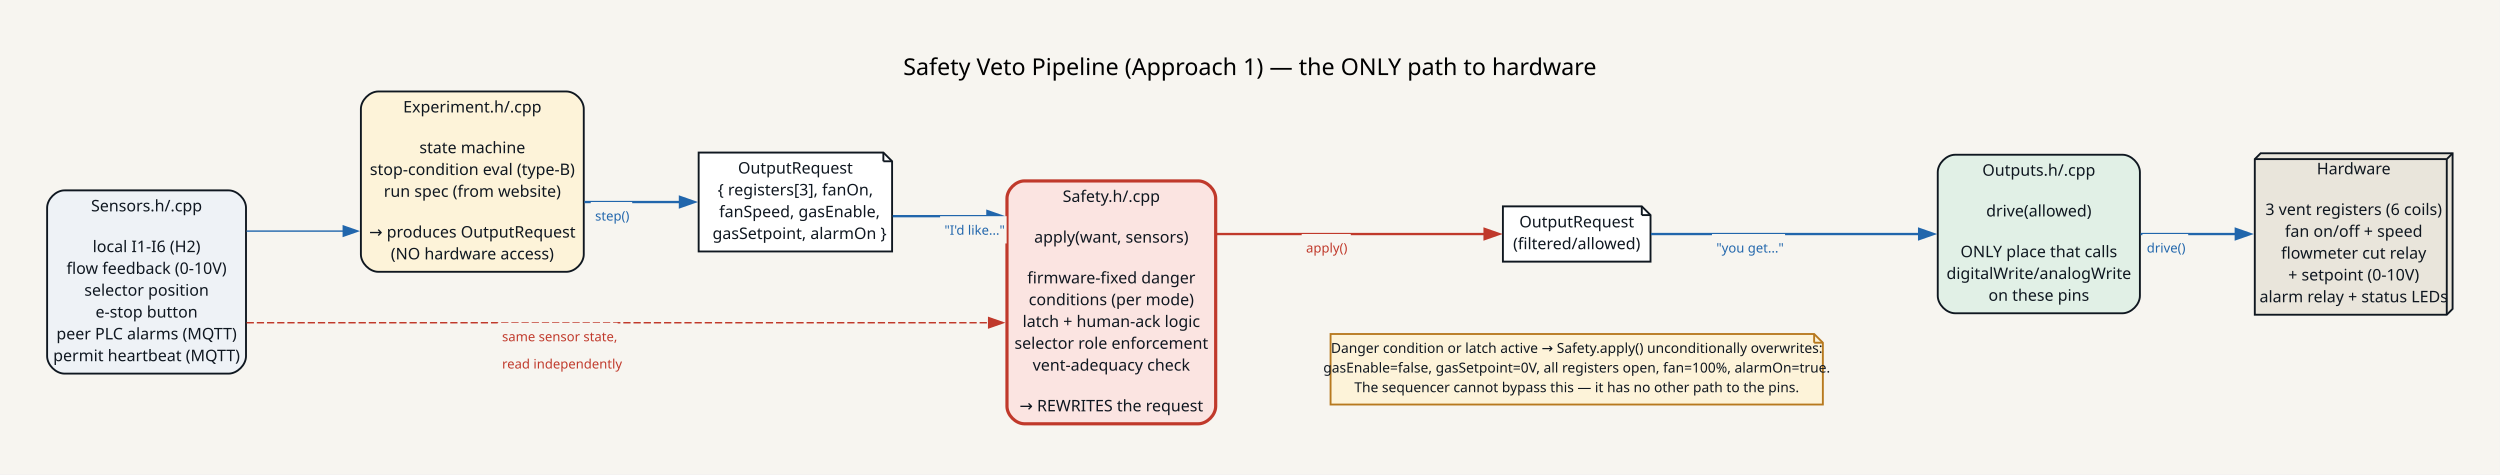
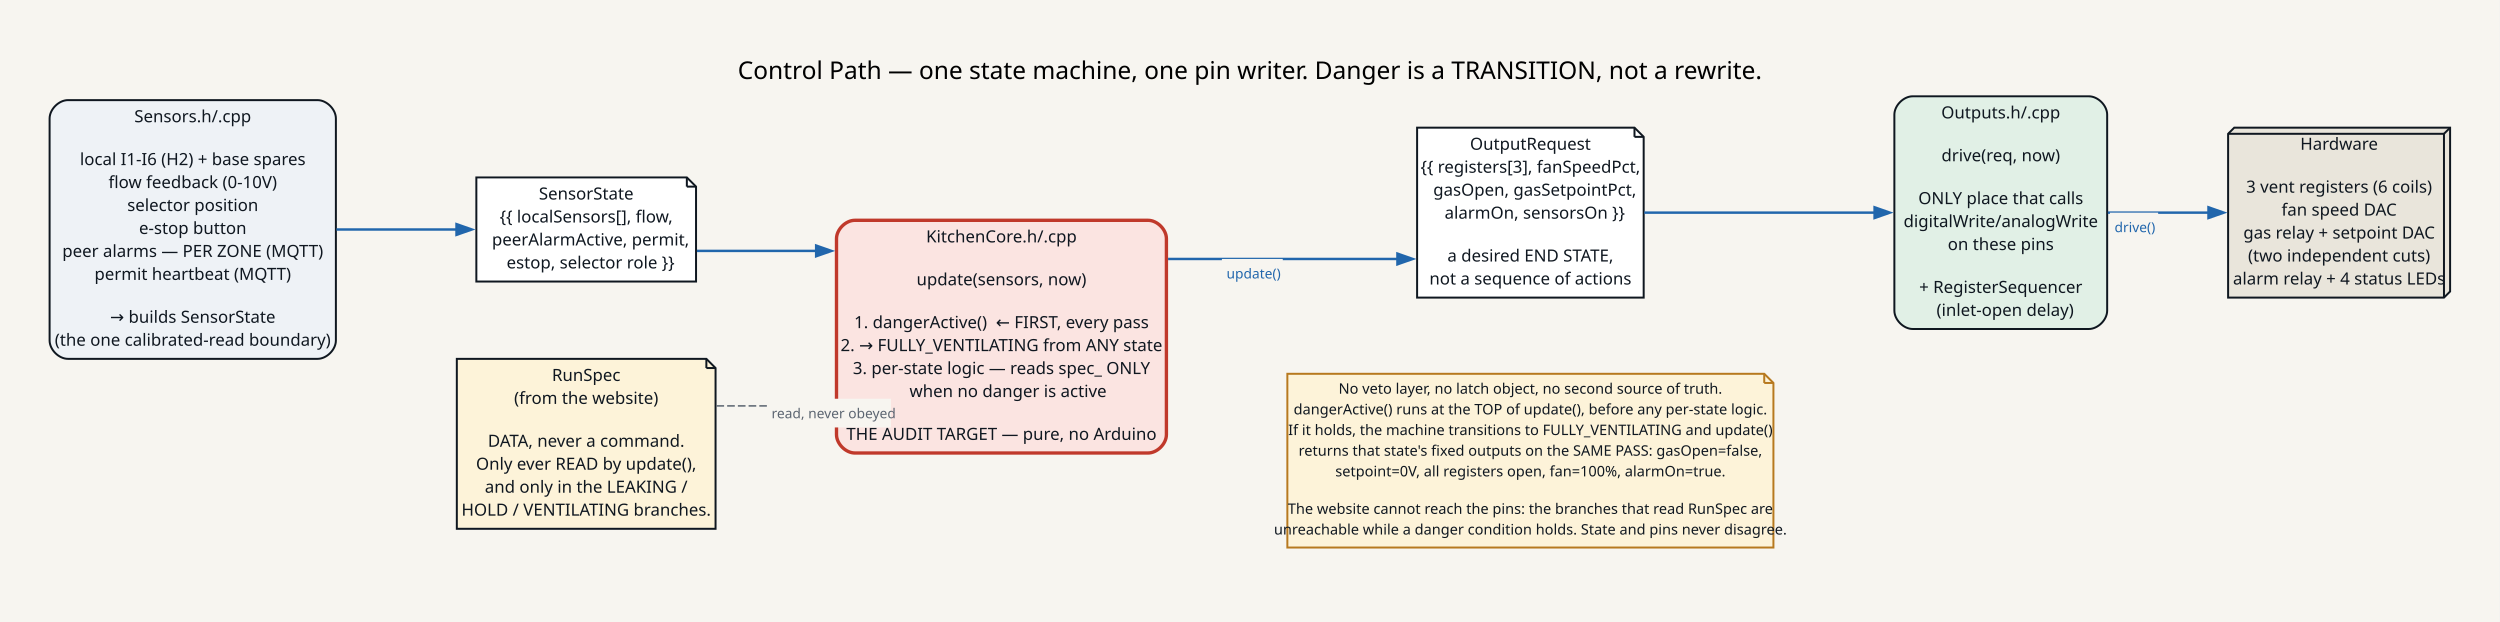
- <svg xmlns="http://www.w3.org/2000/svg" width="1719pt" height="326pt" viewBox="0.00 0.00 1719.00 326.00">
-   <g id="graph0" class="graph" transform="scale(1 1) rotate(0) translate(32.4 293.9)">
-     <polygon fill="#f7f5f0" stroke="none" points="-32.4,32.4 -32.4,-293.9 1686.4,-293.9 1686.4,32.4 -32.4,32.4" />
-     <text xml:space="preserve" text-anchor="middle" x="827" y="-242.3" font-family="Segoe UI Semibold" font-size="16.00">Safety Veto Pipeline (Approach 1) — the ONLY path to hardware</text>
+ <svg xmlns="http://www.w3.org/2000/svg" width="1633pt" height="406pt" viewBox="0.00 0.00 1633.00 406.00">
+   <g id="graph0" class="graph" transform="scale(1 1) rotate(0) translate(32.4 373.9)">
+     <polygon fill="#f7f5f0" stroke="none" points="-32.4,32.4 -32.4,-373.9 1600.4,-373.9 1600.4,32.4 -32.4,32.4" />
+     <text xml:space="preserve" text-anchor="middle" x="784" y="-322.3" font-family="Segoe UI Semibold" font-size="16.00">Control Path — one state machine, one pin writer. Danger is a TRANSITION, not a rewrite.</text>
    <g id="clust1" class="cluster">
-       <polygon fill="#f7f5f0" stroke="none" points="874.5,-8 874.5,-72 1229,-72 1229,-8 874.5,-8" />
+       <polygon fill="#f7f5f0" stroke="none" points="800.5,-8 800.5,-138 1134,-138 1134,-8 800.5,-8" />
    </g>
    <g id="node1" class="node">
-       <path fill="#eef2f6" stroke="#0f1720" stroke-width="1.3" d="M124.75,-163C124.75,-163 12,-163 12,-163 6,-163 0,-157 0,-151 0,-151 0,-49 0,-49 0,-43 6,-37 12,-37 12,-37 124.75,-37 124.75,-37 130.75,-37 136.75,-43 136.75,-49 136.75,-49 136.75,-151 136.75,-151 136.75,-157 130.75,-163 124.75,-163" />
-       <text xml:space="preserve" text-anchor="middle" x="68.38" y="-148.55" font-family="Segoe UI" font-size="11.00" fill="#0f1720">Sensors.h/.cpp</text>
-       <text xml:space="preserve" text-anchor="middle" x="68.38" y="-120.55" font-family="Segoe UI" font-size="11.00" fill="#0f1720">local I1-I6 (H2)</text>
-       <text xml:space="preserve" text-anchor="middle" x="68.38" y="-105.55" font-family="Segoe UI" font-size="11.00" fill="#0f1720">flow feedback (0-10V)</text>
-       <text xml:space="preserve" text-anchor="middle" x="68.38" y="-90.55" font-family="Segoe UI" font-size="11.00" fill="#0f1720">selector position</text>
-       <text xml:space="preserve" text-anchor="middle" x="68.38" y="-75.55" font-family="Segoe UI" font-size="11.00" fill="#0f1720">e-stop button</text>
-       <text xml:space="preserve" text-anchor="middle" x="68.38" y="-60.55" font-family="Segoe UI" font-size="11.00" fill="#0f1720">peer PLC alarms (MQTT)</text>
-       <text xml:space="preserve" text-anchor="middle" x="68.38" y="-45.55" font-family="Segoe UI" font-size="11.00" fill="#0f1720">permit heartbeat (MQTT)</text>
+       <path fill="#eef2f6" stroke="#0f1720" stroke-width="1.3" d="M175,-308.5C175,-308.5 12,-308.5 12,-308.5 6,-308.5 0,-302.5 0,-296.5 0,-296.5 0,-151.5 0,-151.5 0,-145.5 6,-139.5 12,-139.5 12,-139.5 175,-139.5 175,-139.5 181,-139.5 187,-145.5 187,-151.5 187,-151.5 187,-296.5 187,-296.5 187,-302.5 181,-308.5 175,-308.5" />
+       <text xml:space="preserve" text-anchor="middle" x="93.5" y="-294.05" font-family="Segoe UI" font-size="11.00" fill="#0f1720">Sensors.h/.cpp</text>
+       <text xml:space="preserve" text-anchor="middle" x="93.5" y="-266.05" font-family="Segoe UI" font-size="11.00" fill="#0f1720">local I1-I6 (H2) + base spares</text>
+       <text xml:space="preserve" text-anchor="middle" x="93.5" y="-251.05" font-family="Segoe UI" font-size="11.00" fill="#0f1720">flow feedback (0-10V)</text>
+       <text xml:space="preserve" text-anchor="middle" x="93.5" y="-236.05" font-family="Segoe UI" font-size="11.00" fill="#0f1720">selector position</text>
+       <text xml:space="preserve" text-anchor="middle" x="93.5" y="-221.05" font-family="Segoe UI" font-size="11.00" fill="#0f1720">e-stop button</text>
+       <text xml:space="preserve" text-anchor="middle" x="93.5" y="-206.05" font-family="Segoe UI" font-size="11.00" fill="#0f1720">peer alarms — PER ZONE (MQTT)</text>
+       <text xml:space="preserve" text-anchor="middle" x="93.5" y="-191.05" font-family="Segoe UI" font-size="11.00" fill="#0f1720">permit heartbeat (MQTT)</text>
+       <text xml:space="preserve" text-anchor="middle" x="93.5" y="-163.05" font-family="Segoe UI" font-size="11.00" fill="#0f1720">→ builds SensorState</text>
+       <text xml:space="preserve" text-anchor="middle" x="93.5" y="-148.05" font-family="Segoe UI" font-size="11.00" fill="#0f1720">(the one calibrated-read boundary)</text>
    </g>
    <g id="node2" class="node">
-       <path fill="#fdf3d9" stroke="#0f1720" stroke-width="1.3" d="M357,-231C357,-231 227.75,-231 227.75,-231 221.75,-231 215.75,-225 215.75,-219 215.75,-219 215.75,-119 215.75,-119 215.75,-113 221.75,-107 227.75,-107 227.75,-107 357,-107 357,-107 363,-107 369,-113 369,-119 369,-119 369,-219 369,-219 369,-225 363,-231 357,-231" />
-       <text xml:space="preserve" text-anchor="middle" x="292.38" y="-216.55" font-family="Segoe UI" font-size="11.00" fill="#0f1720">Experiment.h/.cpp</text>
-       <text xml:space="preserve" text-anchor="middle" x="292.38" y="-188.55" font-family="Segoe UI" font-size="11.00" fill="#0f1720">state machine</text>
-       <text xml:space="preserve" text-anchor="middle" x="292.38" y="-173.55" font-family="Segoe UI" font-size="11.00" fill="#0f1720">stop-condition eval (type-B)</text>
-       <text xml:space="preserve" text-anchor="middle" x="292.38" y="-158.55" font-family="Segoe UI" font-size="11.00" fill="#0f1720">run spec (from website)</text>
-       <text xml:space="preserve" text-anchor="middle" x="292.38" y="-130.55" font-family="Segoe UI" font-size="11.00" fill="#0f1720">→ produces OutputRequest</text>
-       <text xml:space="preserve" text-anchor="middle" x="292.38" y="-115.55" font-family="Segoe UI" font-size="11.00" fill="#0f1720">(NO hardware access)</text>
+       <polygon fill="#ffffff" stroke="#0f1720" stroke-width="1.3" points="416.25,-258 278.75,-258 278.75,-190 422.25,-190 422.25,-252 416.25,-258" />
+       <polyline fill="none" stroke="#0f1720" stroke-width="1.3" points="416.25,-258 416.25,-252" />
+       <polyline fill="none" stroke="#0f1720" stroke-width="1.3" points="422.25,-252 416.25,-252" />
+       <text xml:space="preserve" text-anchor="middle" x="350.5" y="-243.55" font-family="Segoe UI" font-size="11.00" fill="#0f1720">SensorState</text>
+       <text xml:space="preserve" text-anchor="middle" x="350.5" y="-228.55" font-family="Segoe UI" font-size="11.00" fill="#0f1720">{{ localSensors[], flow,</text>
+       <text xml:space="preserve" text-anchor="middle" x="350.5" y="-213.55" font-family="Segoe UI" font-size="11.00" fill="#0f1720">  peerAlarmActive, permit,</text>
+       <text xml:space="preserve" text-anchor="middle" x="350.5" y="-198.55" font-family="Segoe UI" font-size="11.00" fill="#0f1720">  estop, selector role }}</text>
    </g>
    <g id="edge1" class="edge">
-       <path fill="none" stroke="#2166ac" d="M137.1,-135C137.1,-135 203.66,-135 203.66,-135" />
-       <polygon fill="#2166ac" stroke="#2166ac" points="203.66,-138.5 213.66,-135 203.66,-131.5 203.66,-138.5" />
+       <path fill="none" stroke="#2166ac" stroke-width="1.6" d="M187.37,-224C187.37,-224 265.79,-224 265.79,-224" />
+       <polygon fill="#2166ac" stroke="#2166ac" stroke-width="1.6" points="265.79,-227.5 275.79,-224 265.79,-220.5 265.79,-227.5" />
+     </g>
+     <g id="node3" class="node">
+       <path fill="#fbe4e1" stroke="#c0392b" stroke-width="2.2" d="M717.5,-230C717.5,-230 526,-230 526,-230 520,-230 514,-224 514,-218 514,-218 514,-90 514,-90 514,-84 520,-78 526,-78 526,-78 717.5,-78 717.5,-78 723.5,-78 729.5,-84 729.5,-90 729.5,-90 729.5,-218 729.5,-218 729.5,-224 723.5,-230 717.5,-230" />
+       <text xml:space="preserve" text-anchor="middle" x="621.75" y="-215.55" font-family="Segoe UI" font-size="11.00" fill="#0f1720">KitchenCore.h/.cpp</text>
+       <text xml:space="preserve" text-anchor="middle" x="621.75" y="-187.55" font-family="Segoe UI" font-size="11.00" fill="#0f1720">update(sensors, now)</text>
+       <text xml:space="preserve" text-anchor="middle" x="621.75" y="-159.55" font-family="Segoe UI" font-size="11.00" fill="#0f1720">1. dangerActive()  ← FIRST, every pass</text>
+       <text xml:space="preserve" text-anchor="middle" x="621.75" y="-144.55" font-family="Segoe UI" font-size="11.00" fill="#0f1720">2. → FULLY_VENTILATING from ANY state</text>
+       <text xml:space="preserve" text-anchor="middle" x="621.75" y="-129.55" font-family="Segoe UI" font-size="11.00" fill="#0f1720">3. per-state logic — reads spec_ ONLY</text>
+       <text xml:space="preserve" text-anchor="middle" x="621.75" y="-114.55" font-family="Segoe UI" font-size="11.00" fill="#0f1720">   when no danger is active</text>
+       <text xml:space="preserve" text-anchor="middle" x="621.75" y="-86.55" font-family="Segoe UI" font-size="11.00" fill="#0f1720">THE AUDIT TARGET — pure, no Arduino</text>
+     </g>
+     <g id="edge2" class="edge">
+       <path fill="none" stroke="#2166ac" stroke-width="1.6" d="M422.83,-210C422.83,-210 500.71,-210 500.71,-210" />
+       <polygon fill="#2166ac" stroke="#2166ac" stroke-width="1.6" points="500.71,-213.5 510.71,-210 500.71,-206.5 500.71,-213.5" />
    </g>
    <g id="node4" class="node">
-       <path fill="#fbe4e1" stroke="#c0392b" stroke-width="2.2" d="M791.5,-169.5C791.5,-169.5 672,-169.5 672,-169.5 666,-169.5 660,-163.5 660,-157.5 660,-157.5 660,-14.5 660,-14.5 660,-8.5 666,-2.5 672,-2.5 672,-2.5 791.5,-2.5 791.5,-2.5 797.5,-2.5 803.5,-8.5 803.5,-14.5 803.5,-14.5 803.5,-157.5 803.5,-157.5 803.5,-163.5 797.5,-169.5 791.5,-169.5" />
-       <text xml:space="preserve" text-anchor="middle" x="731.75" y="-155.05" font-family="Segoe UI" font-size="11.00" fill="#0f1720">Safety.h/.cpp</text>
-       <text xml:space="preserve" text-anchor="middle" x="731.75" y="-127.05" font-family="Segoe UI" font-size="11.00" fill="#0f1720">apply(want, sensors)</text>
-       <text xml:space="preserve" text-anchor="middle" x="731.75" y="-99.05" font-family="Segoe UI" font-size="11.00" fill="#0f1720">firmware-fixed danger</text>
-       <text xml:space="preserve" text-anchor="middle" x="731.75" y="-84.05" font-family="Segoe UI" font-size="11.00" fill="#0f1720">conditions (per mode)</text>
-       <text xml:space="preserve" text-anchor="middle" x="731.75" y="-69.05" font-family="Segoe UI" font-size="11.00" fill="#0f1720">latch + human-ack logic</text>
-       <text xml:space="preserve" text-anchor="middle" x="731.75" y="-54.05" font-family="Segoe UI" font-size="11.00" fill="#0f1720">selector role enforcement</text>
-       <text xml:space="preserve" text-anchor="middle" x="731.75" y="-39.05" font-family="Segoe UI" font-size="11.00" fill="#0f1720">vent-adequacy check</text>
-       <text xml:space="preserve" text-anchor="middle" x="731.75" y="-11.05" font-family="Segoe UI" font-size="11.00" fill="#0f1720">→ REWRITES the request</text>
-     </g>
-     <g id="edge2" class="edge">
-       <path fill="none" stroke="#c0392b" stroke-dasharray="5,2" d="M137.18,-72C137.18,-72 647.42,-72 647.42,-72" />
-       <polygon fill="#c0392b" stroke="#c0392b" points="647.42,-75.5 657.42,-72 647.42,-68.5 647.42,-75.5" />
-       <polygon fill="#f7f5f0" stroke="none" points="309.8,-34.5 309.8,-72 392.3,-72 392.3,-34.5 309.8,-34.5" />
-       <text xml:space="preserve" text-anchor="start" x="312.8" y="-59.25" font-family="Segoe UI" font-size="9.00" fill="#c0392b">same sensor state,</text>
-       <text xml:space="preserve" text-anchor="start" x="312.8" y="-40.5" font-family="Segoe UI" font-size="9.00" fill="#c0392b">read independently</text>
-     </g>
-     <g id="node3" class="node">
-       <polygon fill="#ffffff" stroke="#0f1720" stroke-width="1.3" points="575,-189 448,-189 448,-121 581,-121 581,-183 575,-189" />
-       <polyline fill="none" stroke="#0f1720" stroke-width="1.3" points="575,-189 575,-183" />
-       <polyline fill="none" stroke="#0f1720" stroke-width="1.3" points="581,-183 575,-183" />
-       <text xml:space="preserve" text-anchor="middle" x="514.5" y="-174.55" font-family="Segoe UI" font-size="11.00" fill="#0f1720">OutputRequest</text>
-       <text xml:space="preserve" text-anchor="middle" x="514.5" y="-159.55" font-family="Segoe UI" font-size="11.00" fill="#0f1720">{ registers[3], fanOn,</text>
-       <text xml:space="preserve" text-anchor="middle" x="514.5" y="-144.55" font-family="Segoe UI" font-size="11.00" fill="#0f1720">  fanSpeed, gasEnable,</text>
-       <text xml:space="preserve" text-anchor="middle" x="514.5" y="-129.55" font-family="Segoe UI" font-size="11.00" fill="#0f1720">  gasSetpoint, alarmOn }</text>
+       <polygon fill="#ffffff" stroke="#0f1720" stroke-width="1.3" points="1035.25,-290.5 893.25,-290.5 893.25,-179.5 1041.25,-179.5 1041.25,-284.5 1035.25,-290.5" />
+       <polyline fill="none" stroke="#0f1720" stroke-width="1.3" points="1035.25,-290.5 1035.25,-284.5" />
+       <polyline fill="none" stroke="#0f1720" stroke-width="1.3" points="1041.25,-284.5 1035.25,-284.5" />
+       <text xml:space="preserve" text-anchor="middle" x="967.25" y="-276.05" font-family="Segoe UI" font-size="11.00" fill="#0f1720">OutputRequest</text>
+       <text xml:space="preserve" text-anchor="middle" x="967.25" y="-261.05" font-family="Segoe UI" font-size="11.00" fill="#0f1720">{{ registers[3], fanSpeedPct,</text>
+       <text xml:space="preserve" text-anchor="middle" x="967.25" y="-246.05" font-family="Segoe UI" font-size="11.00" fill="#0f1720">  gasOpen, gasSetpointPct,</text>
+       <text xml:space="preserve" text-anchor="middle" x="967.25" y="-231.05" font-family="Segoe UI" font-size="11.00" fill="#0f1720">  alarmOn, sensorsOn }}</text>
+       <text xml:space="preserve" text-anchor="middle" x="967.25" y="-203.05" font-family="Segoe UI" font-size="11.00" fill="#0f1720">a desired END STATE,</text>
+       <text xml:space="preserve" text-anchor="middle" x="967.25" y="-188.05" font-family="Segoe UI" font-size="11.00" fill="#0f1720">not a sequence of actions</text>
    </g>
    <g id="edge3" class="edge">
-       <path fill="none" stroke="#2166ac" stroke-width="1.6" d="M369.44,-155C369.44,-155 435.14,-155 435.14,-155" />
-       <polygon fill="#2166ac" stroke="#2166ac" stroke-width="1.6" points="435.14,-158.5 445.14,-155 435.14,-151.5 435.14,-158.5" />
-       <polygon fill="#f7f5f0" stroke="none" points="373.79,-136.25 373.79,-155 402.29,-155 402.29,-136.25 373.79,-136.25" />
-       <text xml:space="preserve" text-anchor="start" x="376.79" y="-142.25" font-family="Segoe UI" font-size="9.00" fill="#2166ac">step()</text>
+       <path fill="none" stroke="#2166ac" stroke-width="1.6" d="M730.59,-204.75C730.59,-204.75 880.4,-204.75 880.4,-204.75" />
+       <polygon fill="#2166ac" stroke="#2166ac" stroke-width="1.6" points="880.4,-208.25 890.4,-204.75 880.4,-201.25 880.4,-208.25" />
+       <polygon fill="#f7f5f0" stroke="none" points="765.75,-186 765.75,-204.75 805.5,-204.75 805.5,-186 765.75,-186" />
+       <text xml:space="preserve" text-anchor="start" x="768.75" y="-192" font-family="Segoe UI" font-size="9.00" fill="#2166ac">update()</text>
+     </g>
+     <g id="node8" class="node">
+       <polygon fill="#fdf3d9" stroke="#b7791f" stroke-width="1.3" points="1120,-129.75 808.5,-129.75 808.5,-16.25 1126,-16.25 1126,-123.75 1120,-129.75" />
+       <polyline fill="none" stroke="#b7791f" stroke-width="1.3" points="1120,-129.75 1120,-123.75" />
+       <polyline fill="none" stroke="#b7791f" stroke-width="1.3" points="1126,-123.75 1120,-123.75" />
+       <text xml:space="preserve" text-anchor="middle" x="967.25" y="-116.72" font-family="Segoe UI" font-size="9.50" fill="#0f1720">No veto layer, no latch object, no second source of truth.</text>
+       <text xml:space="preserve" text-anchor="middle" x="967.25" y="-103.22" font-family="Segoe UI" font-size="9.50" fill="#0f1720">dangerActive() runs at the TOP of update(), before any per-state logic.</text>
+       <text xml:space="preserve" text-anchor="middle" x="967.25" y="-89.72" font-family="Segoe UI" font-size="9.50" fill="#0f1720">If it holds, the machine transitions to FULLY_VENTILATING and update()</text>
+       <text xml:space="preserve" text-anchor="middle" x="967.25" y="-76.22" font-family="Segoe UI" font-size="9.50" fill="#0f1720">returns that state's fixed outputs on the SAME PASS: gasOpen=false,</text>
+       <text xml:space="preserve" text-anchor="middle" x="967.25" y="-62.73" font-family="Segoe UI" font-size="9.50" fill="#0f1720">setpoint=0V, all registers open, fan=100%, alarmOn=true.</text>
+       <text xml:space="preserve" text-anchor="middle" x="967.25" y="-38.23" font-family="Segoe UI" font-size="9.50" fill="#0f1720">The website cannot reach the pins: the branches that read RunSpec are</text>
+       <text xml:space="preserve" text-anchor="middle" x="967.25" y="-24.73" font-family="Segoe UI" font-size="9.50" fill="#0f1720">unreachable while a danger condition holds. State and pins never disagree.</text>
+     </g>
+     <g id="node5" class="node">
+       <path fill="#e1f0e6" stroke="#0f1720" stroke-width="1.3" d="M1332,-311C1332,-311 1217,-311 1217,-311 1211,-311 1205,-305 1205,-299 1205,-299 1205,-171 1205,-171 1205,-165 1211,-159 1217,-159 1217,-159 1332,-159 1332,-159 1338,-159 1344,-165 1344,-171 1344,-171 1344,-299 1344,-299 1344,-305 1338,-311 1332,-311" />
+       <text xml:space="preserve" text-anchor="middle" x="1274.5" y="-296.55" font-family="Segoe UI" font-size="11.00" fill="#0f1720">Outputs.h/.cpp</text>
+       <text xml:space="preserve" text-anchor="middle" x="1274.5" y="-268.55" font-family="Segoe UI" font-size="11.00" fill="#0f1720">drive(req, now)</text>
+       <text xml:space="preserve" text-anchor="middle" x="1274.5" y="-240.55" font-family="Segoe UI" font-size="11.00" fill="#0f1720">ONLY place that calls</text>
+       <text xml:space="preserve" text-anchor="middle" x="1274.5" y="-225.55" font-family="Segoe UI" font-size="11.00" fill="#0f1720">digitalWrite/analogWrite</text>
+       <text xml:space="preserve" text-anchor="middle" x="1274.5" y="-210.55" font-family="Segoe UI" font-size="11.00" fill="#0f1720">on these pins</text>
+       <text xml:space="preserve" text-anchor="middle" x="1274.5" y="-182.55" font-family="Segoe UI" font-size="11.00" fill="#0f1720">+ RegisterSequencer</text>
+       <text xml:space="preserve" text-anchor="middle" x="1274.5" y="-167.55" font-family="Segoe UI" font-size="11.00" fill="#0f1720">  (inlet-open delay)</text>
    </g>
    <g id="edge4" class="edge">
-       <path fill="none" stroke="#2166ac" stroke-width="1.6" d="M581.45,-145.25C581.45,-145.25 646.55,-145.25 646.55,-145.25" />
-       <polygon fill="#2166ac" stroke="#2166ac" stroke-width="1.6" points="646.55,-148.75 656.55,-145.25 646.55,-141.75 646.55,-148.75" />
-       <polygon fill="#f7f5f0" stroke="none" points="614,-126.5 614,-145.25 659.75,-145.25 659.75,-126.5 614,-126.5" />
-       <text xml:space="preserve" text-anchor="start" x="617" y="-132.5" font-family="Segoe UI" font-size="9.00" fill="#2166ac">"I'd like..."</text>
+       <path fill="none" stroke="#2166ac" stroke-width="1.6" d="M1041.63,-235C1041.63,-235 1192.08,-235 1192.08,-235" />
+       <polygon fill="#2166ac" stroke="#2166ac" stroke-width="1.6" points="1192.08,-238.5 1202.08,-235 1192.08,-231.5 1192.08,-238.5" />
    </g>
-     <g id="node5" class="node">
-       <polygon fill="#ffffff" stroke="#0f1720" stroke-width="1.3" points="1096.5,-152 1001,-152 1001,-114 1102.5,-114 1102.5,-146 1096.5,-152" />
-       <polyline fill="none" stroke="#0f1720" stroke-width="1.3" points="1096.5,-152 1096.5,-146" />
-       <polyline fill="none" stroke="#0f1720" stroke-width="1.3" points="1102.5,-146 1096.5,-146" />
-       <text xml:space="preserve" text-anchor="middle" x="1051.75" y="-137.55" font-family="Segoe UI" font-size="11.00" fill="#0f1720">OutputRequest</text>
-       <text xml:space="preserve" text-anchor="middle" x="1051.75" y="-122.55" font-family="Segoe UI" font-size="11.00" fill="#0f1720">(filtered/allowed)</text>
+     <g id="node6" class="node">
+       <polygon fill="#e9e5db" stroke="#0f1720" stroke-width="1.3" points="1568,-290.5 1427,-290.5 1423,-286.5 1423,-179.5 1564,-179.5 1568,-183.5 1568,-290.5" />
+       <polyline fill="none" stroke="#0f1720" stroke-width="1.3" points="1564,-286.5 1423,-286.5" />
+       <polyline fill="none" stroke="#0f1720" stroke-width="1.3" points="1564,-286.5 1564,-179.5" />
+       <polyline fill="none" stroke="#0f1720" stroke-width="1.3" points="1564,-286.5 1568,-290.5" />
+       <text xml:space="preserve" text-anchor="middle" x="1495.5" y="-276.05" font-family="Segoe UI" font-size="11.00" fill="#0f1720">Hardware</text>
+       <text xml:space="preserve" text-anchor="middle" x="1495.5" y="-248.05" font-family="Segoe UI" font-size="11.00" fill="#0f1720">3 vent registers (6 coils)</text>
+       <text xml:space="preserve" text-anchor="middle" x="1495.5" y="-233.05" font-family="Segoe UI" font-size="11.00" fill="#0f1720">fan speed DAC</text>
+       <text xml:space="preserve" text-anchor="middle" x="1495.5" y="-218.05" font-family="Segoe UI" font-size="11.00" fill="#0f1720">gas relay + setpoint DAC</text>
+       <text xml:space="preserve" text-anchor="middle" x="1495.5" y="-203.05" font-family="Segoe UI" font-size="11.00" fill="#0f1720">(two independent cuts)</text>
+       <text xml:space="preserve" text-anchor="middle" x="1495.5" y="-188.05" font-family="Segoe UI" font-size="11.00" fill="#0f1720">alarm relay + 4 status LEDs</text>
    </g>
    <g id="edge5" class="edge">
-       <path fill="none" stroke="#c0392b" stroke-width="1.6" d="M804.36,-133C804.36,-133 988.42,-133 988.42,-133" />
-       <polygon fill="#c0392b" stroke="#c0392b" stroke-width="1.6" points="988.42,-136.5 998.42,-133 988.42,-129.5 988.42,-136.5" />
-       <polygon fill="#f7f5f0" stroke="none" points="862.64,-114.25 862.64,-133 896.39,-133 896.39,-114.25 862.64,-114.25" />
-       <text xml:space="preserve" text-anchor="start" x="865.64" y="-120.25" font-family="Segoe UI" font-size="9.00" fill="#c0392b">apply()</text>
+       <path fill="none" stroke="#2166ac" stroke-width="1.6" d="M1344.43,-235C1344.43,-235 1410.18,-235 1410.18,-235" />
+       <polygon fill="#2166ac" stroke="#2166ac" stroke-width="1.6" points="1410.18,-238.5 1420.18,-235 1410.18,-231.5 1410.18,-238.5" />
+       <polygon fill="#f7f5f0" stroke="none" points="1345.8,-216.25 1345.8,-235 1377.3,-235 1377.3,-216.25 1345.8,-216.25" />
+       <text xml:space="preserve" text-anchor="start" x="1348.8" y="-222.25" font-family="Segoe UI" font-size="9.00" fill="#2166ac">drive()</text>
    </g>
-     <g id="node8" class="node">
-       <polygon fill="#fdf3d9" stroke="#b7791f" stroke-width="1.3" points="1215,-64.25 882.5,-64.25 882.5,-15.75 1221,-15.75 1221,-58.25 1215,-64.25" />
-       <polyline fill="none" stroke="#b7791f" stroke-width="1.3" points="1215,-64.25 1215,-58.25" />
-       <polyline fill="none" stroke="#b7791f" stroke-width="1.3" points="1221,-58.25 1215,-58.25" />
-       <text xml:space="preserve" text-anchor="middle" x="1051.75" y="-51.23" font-family="Segoe UI" font-size="9.50" fill="#0f1720">Danger condition or latch active → Safety.apply() unconditionally overwrites:</text>
-       <text xml:space="preserve" text-anchor="middle" x="1051.75" y="-37.73" font-family="Segoe UI" font-size="9.50" fill="#0f1720">gasEnable=false, gasSetpoint=0V, all registers open, fan=100%, alarmOn=true.</text>
-       <text xml:space="preserve" text-anchor="middle" x="1051.75" y="-24.23" font-family="Segoe UI" font-size="9.50" fill="#0f1720">The sequencer cannot bypass this — it has no other path to the pins.</text>
-     </g>
-     <g id="node6" class="node">
-       <path fill="#e1f0e6" stroke="#0f1720" stroke-width="1.3" d="M1427,-187.5C1427,-187.5 1312,-187.5 1312,-187.5 1306,-187.5 1300,-181.5 1300,-175.5 1300,-175.5 1300,-90.5 1300,-90.5 1300,-84.5 1306,-78.5 1312,-78.5 1312,-78.5 1427,-78.5 1427,-78.5 1433,-78.5 1439,-84.5 1439,-90.5 1439,-90.5 1439,-175.5 1439,-175.5 1439,-181.5 1433,-187.5 1427,-187.5" />
-       <text xml:space="preserve" text-anchor="middle" x="1369.5" y="-173.05" font-family="Segoe UI" font-size="11.00" fill="#0f1720">Outputs.h/.cpp</text>
-       <text xml:space="preserve" text-anchor="middle" x="1369.5" y="-145.05" font-family="Segoe UI" font-size="11.00" fill="#0f1720">drive(allowed)</text>
-       <text xml:space="preserve" text-anchor="middle" x="1369.5" y="-117.05" font-family="Segoe UI" font-size="11.00" fill="#0f1720">ONLY place that calls</text>
-       <text xml:space="preserve" text-anchor="middle" x="1369.5" y="-102.05" font-family="Segoe UI" font-size="11.00" fill="#0f1720">digitalWrite/analogWrite</text>
-       <text xml:space="preserve" text-anchor="middle" x="1369.5" y="-87.05" font-family="Segoe UI" font-size="11.00" fill="#0f1720">on these pins</text>
+     <g id="node7" class="node">
+       <polygon fill="#fdf3d9" stroke="#0f1720" stroke-width="1.3" points="429,-139.5 266,-139.5 266,-28.5 435,-28.5 435,-133.5 429,-139.5" />
+       <polyline fill="none" stroke="#0f1720" stroke-width="1.3" points="429,-139.5 429,-133.5" />
+       <polyline fill="none" stroke="#0f1720" stroke-width="1.3" points="435,-133.5 429,-133.5" />
+       <text xml:space="preserve" text-anchor="middle" x="350.5" y="-125.05" font-family="Segoe UI" font-size="11.00" fill="#0f1720">RunSpec</text>
+       <text xml:space="preserve" text-anchor="middle" x="350.5" y="-110.05" font-family="Segoe UI" font-size="11.00" fill="#0f1720">(from the website)</text>
+       <text xml:space="preserve" text-anchor="middle" x="350.5" y="-82.05" font-family="Segoe UI" font-size="11.00" fill="#0f1720">DATA, never a command.</text>
+       <text xml:space="preserve" text-anchor="middle" x="350.5" y="-67.05" font-family="Segoe UI" font-size="11.00" fill="#0f1720">Only ever READ by update(),</text>
+       <text xml:space="preserve" text-anchor="middle" x="350.5" y="-52.05" font-family="Segoe UI" font-size="11.00" fill="#0f1720">and only in the LEAKING /</text>
+       <text xml:space="preserve" text-anchor="middle" x="350.5" y="-37.05" font-family="Segoe UI" font-size="11.00" fill="#0f1720">HOLD / VENTILATING branches.</text>
    </g>
    <g id="edge6" class="edge">
-       <path fill="none" stroke="#2166ac" stroke-width="1.6" d="M1102.8,-133C1102.8,-133 1287.2,-133 1287.2,-133" />
-       <polygon fill="#2166ac" stroke="#2166ac" stroke-width="1.6" points="1287.2,-136.5 1297.2,-133 1287.2,-129.5 1287.2,-136.5" />
-       <polygon fill="#f7f5f0" stroke="none" points="1144.75,-114.25 1144.75,-133 1195,-133 1195,-114.25 1144.75,-114.25" />
-       <text xml:space="preserve" text-anchor="start" x="1147.75" y="-120.25" font-family="Segoe UI" font-size="9.00" fill="#2166ac">"you get..."</text>
-     </g>
-     <g id="node7" class="node">
-       <polygon fill="#e9e5db" stroke="#0f1720" stroke-width="1.3" points="1654,-188.5 1522,-188.5 1518,-184.5 1518,-77.5 1650,-77.5 1654,-81.5 1654,-188.5" />
-       <polyline fill="none" stroke="#0f1720" stroke-width="1.3" points="1650,-184.5 1518,-184.5" />
-       <polyline fill="none" stroke="#0f1720" stroke-width="1.3" points="1650,-184.5 1650,-77.5" />
-       <polyline fill="none" stroke="#0f1720" stroke-width="1.3" points="1650,-184.5 1654,-188.5" />
-       <text xml:space="preserve" text-anchor="middle" x="1586" y="-174.05" font-family="Segoe UI" font-size="11.00" fill="#0f1720">Hardware</text>
-       <text xml:space="preserve" text-anchor="middle" x="1586" y="-146.05" font-family="Segoe UI" font-size="11.00" fill="#0f1720">3 vent registers (6 coils)</text>
-       <text xml:space="preserve" text-anchor="middle" x="1586" y="-131.05" font-family="Segoe UI" font-size="11.00" fill="#0f1720">fan on/off + speed</text>
-       <text xml:space="preserve" text-anchor="middle" x="1586" y="-116.05" font-family="Segoe UI" font-size="11.00" fill="#0f1720">flowmeter cut relay</text>
-       <text xml:space="preserve" text-anchor="middle" x="1586" y="-101.05" font-family="Segoe UI" font-size="11.00" fill="#0f1720">+ setpoint (0-10V)</text>
-       <text xml:space="preserve" text-anchor="middle" x="1586" y="-86.05" font-family="Segoe UI" font-size="11.00" fill="#0f1720">alarm relay + status LEDs</text>
-     </g>
-     <g id="edge7" class="edge">
-       <path fill="none" stroke="#2166ac" stroke-width="1.6" d="M1439.49,-133C1439.49,-133 1504.94,-133 1504.94,-133" />
-       <polygon fill="#2166ac" stroke="#2166ac" stroke-width="1.6" points="1504.94,-136.5 1514.94,-133 1504.94,-129.5 1504.94,-136.5" />
-       <polygon fill="#f7f5f0" stroke="none" points="1440.71,-114.25 1440.71,-133 1472.21,-133 1472.21,-114.25 1440.71,-114.25" />
-       <text xml:space="preserve" text-anchor="start" x="1443.71" y="-120.25" font-family="Segoe UI" font-size="9.00" fill="#2166ac">drive()</text>
+       <path fill="none" stroke="#5b6470" stroke-dasharray="5,2" d="M435.58,-108.75C435.58,-108.75 501.52,-108.75 501.52,-108.75" />
+       <polygon fill="#5b6470" stroke="#5b6470" points="501.52,-112.25 511.52,-108.75 501.52,-105.25 501.52,-112.25" />
+       <polygon fill="#f7f5f0" stroke="none" points="468.55,-94.69 468.55,-113.44 549.55,-113.44 549.55,-94.69 468.55,-94.69" />
+       <text xml:space="preserve" text-anchor="start" x="471.55" y="-100.69" font-family="Segoe UI" font-size="9.00" fill="#5b6470">read, never obeyed</text>
    </g>
  </g>
</svg>
